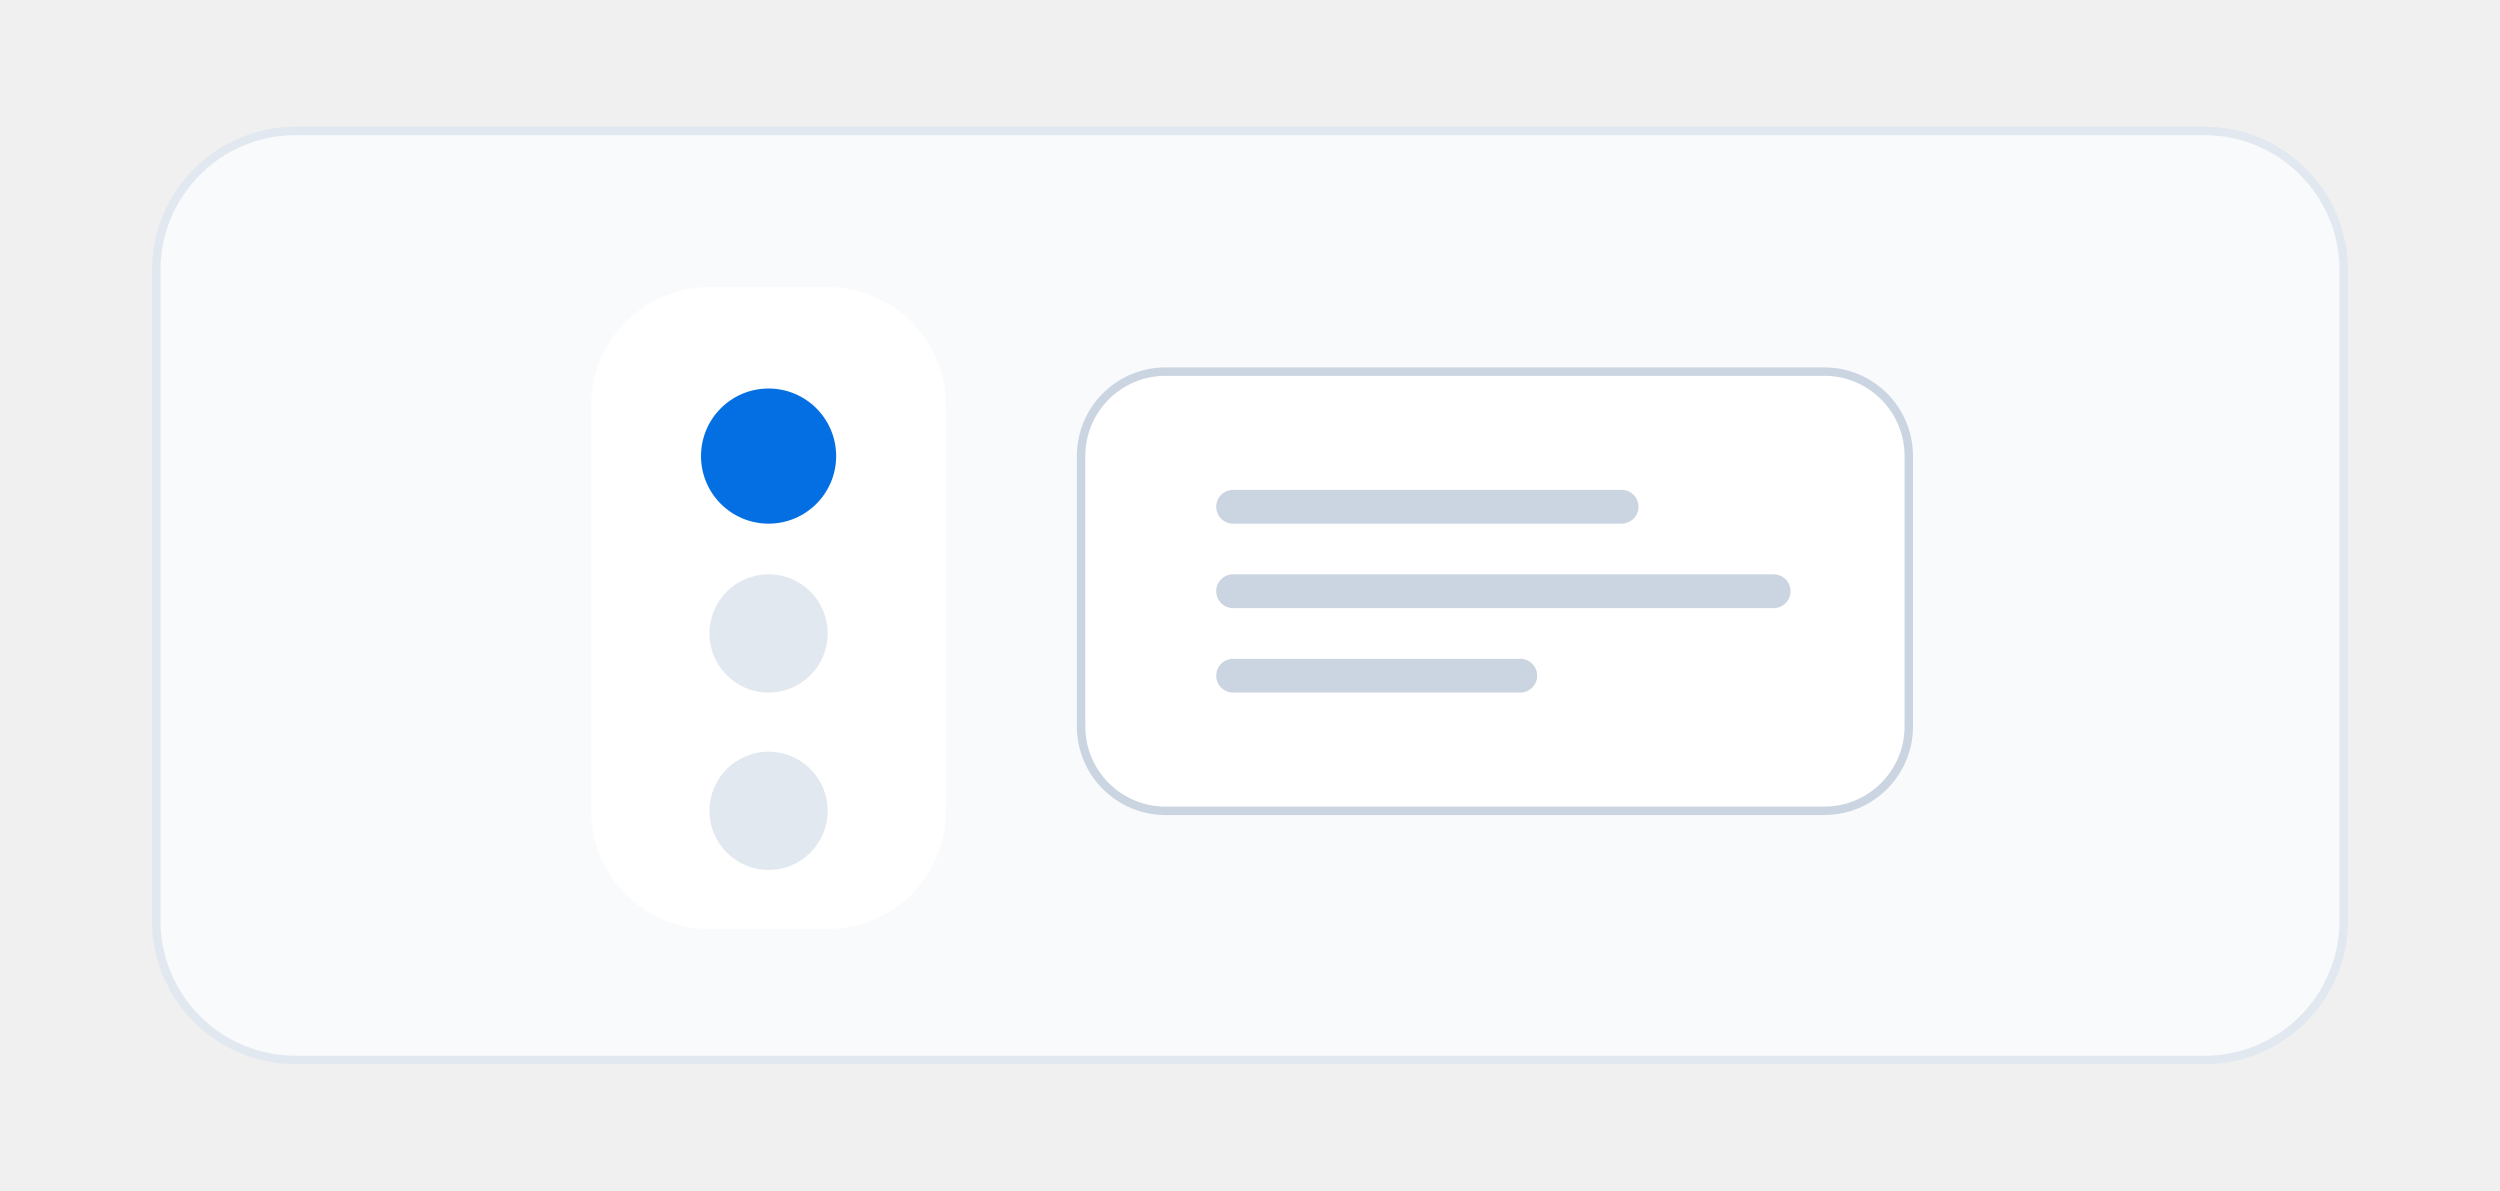
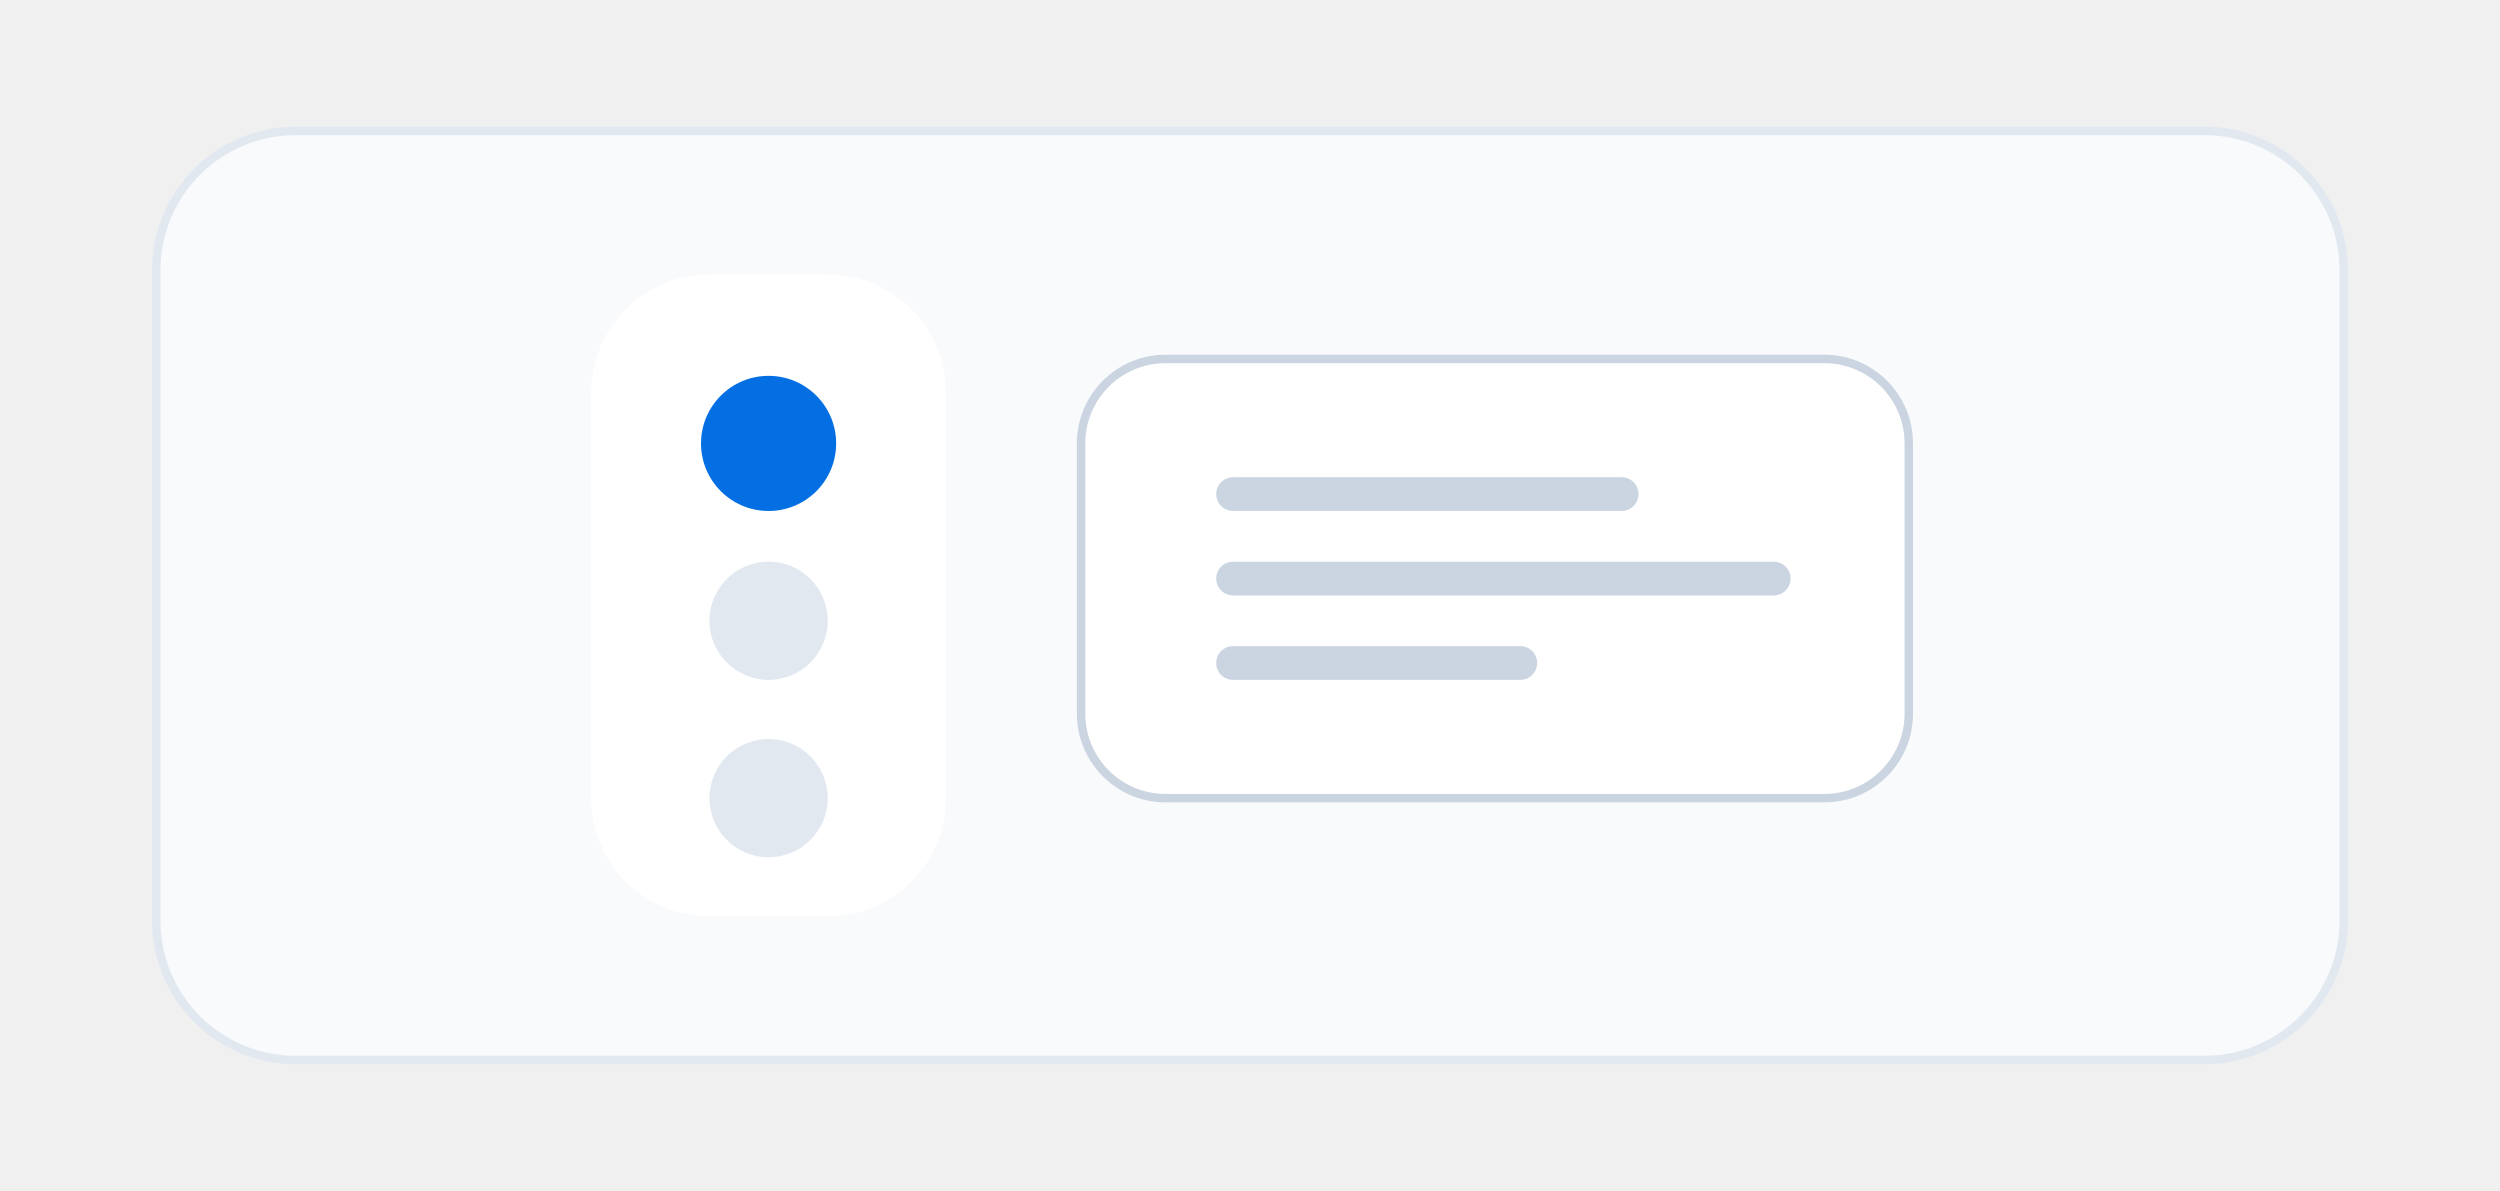
<svg xmlns="http://www.w3.org/2000/svg" width="296" height="141" viewBox="0 0 296 141" fill="none">
  <rect x="18.5" y="15.5" width="259" height="110" rx="16.5" fill="#F8FAFC" />
  <rect x="18.5" y="15.5" width="259" height="110" rx="16.5" stroke="#E2E8F0" />
-   <rect x="70" y="34" width="42" height="76" rx="14" fill="#FFFFFF" />
-   <circle cx="91" cy="54" r="8" fill="#036FE3" />
-   <circle cx="91" cy="75" r="7" fill="#E2E8F0" />
-   <circle cx="91" cy="96" r="7" fill="#E2E8F0" />
-   <rect x="128" y="44" width="98" height="52" rx="10" fill="#FFFFFF" stroke="#CBD5E1" />
-   <rect x="144" y="58" width="50" height="4" rx="2" fill="#CBD5E1" />
-   <rect x="144" y="68" width="68" height="4" rx="2" fill="#CBD5E1" />
-   <rect x="144" y="78" width="38" height="4" rx="2" fill="#CBD5E1" />
+   <g transform="translate(0 -1.5)" data-auto-center="vertical">
+     <rect x="70" y="34" width="42" height="76" rx="14" fill="#FFFFFF" />
+     <circle cx="91" cy="54" r="8" fill="#036FE3" />
+     <circle cx="91" cy="75" r="7" fill="#E2E8F0" />
+     <circle cx="91" cy="96" r="7" fill="#E2E8F0" />
+     <rect x="128" y="44" width="98" height="52" rx="10" fill="#FFFFFF" stroke="#CBD5E1" />
+     <rect x="144" y="58" width="50" height="4" rx="2" fill="#CBD5E1" />
+     <rect x="144" y="68" width="68" height="4" rx="2" fill="#CBD5E1" />
+     <rect x="144" y="78" width="38" height="4" rx="2" fill="#CBD5E1" />
+   </g>
</svg>
